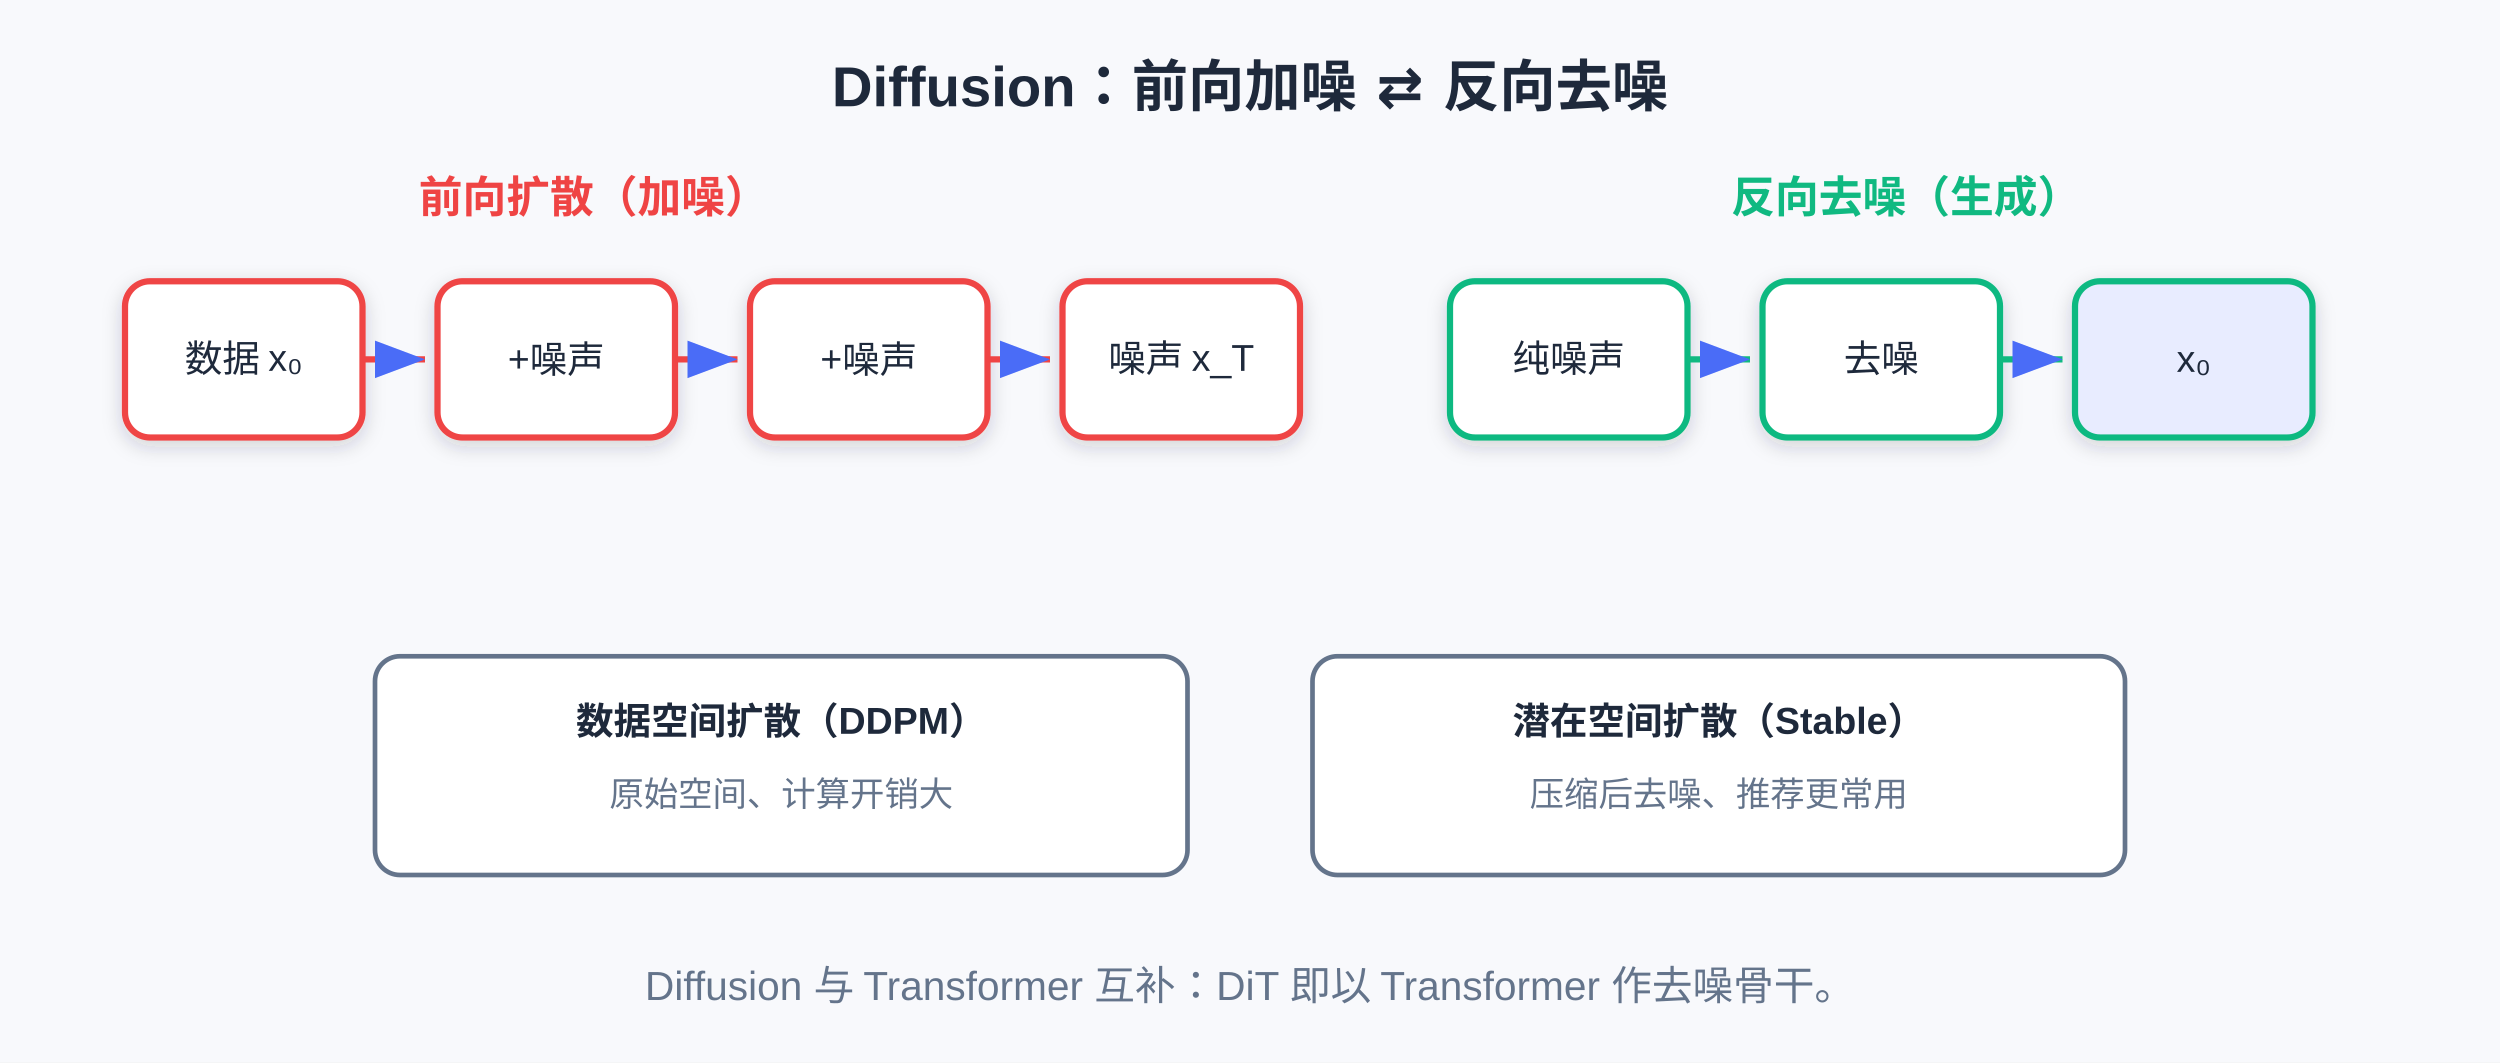
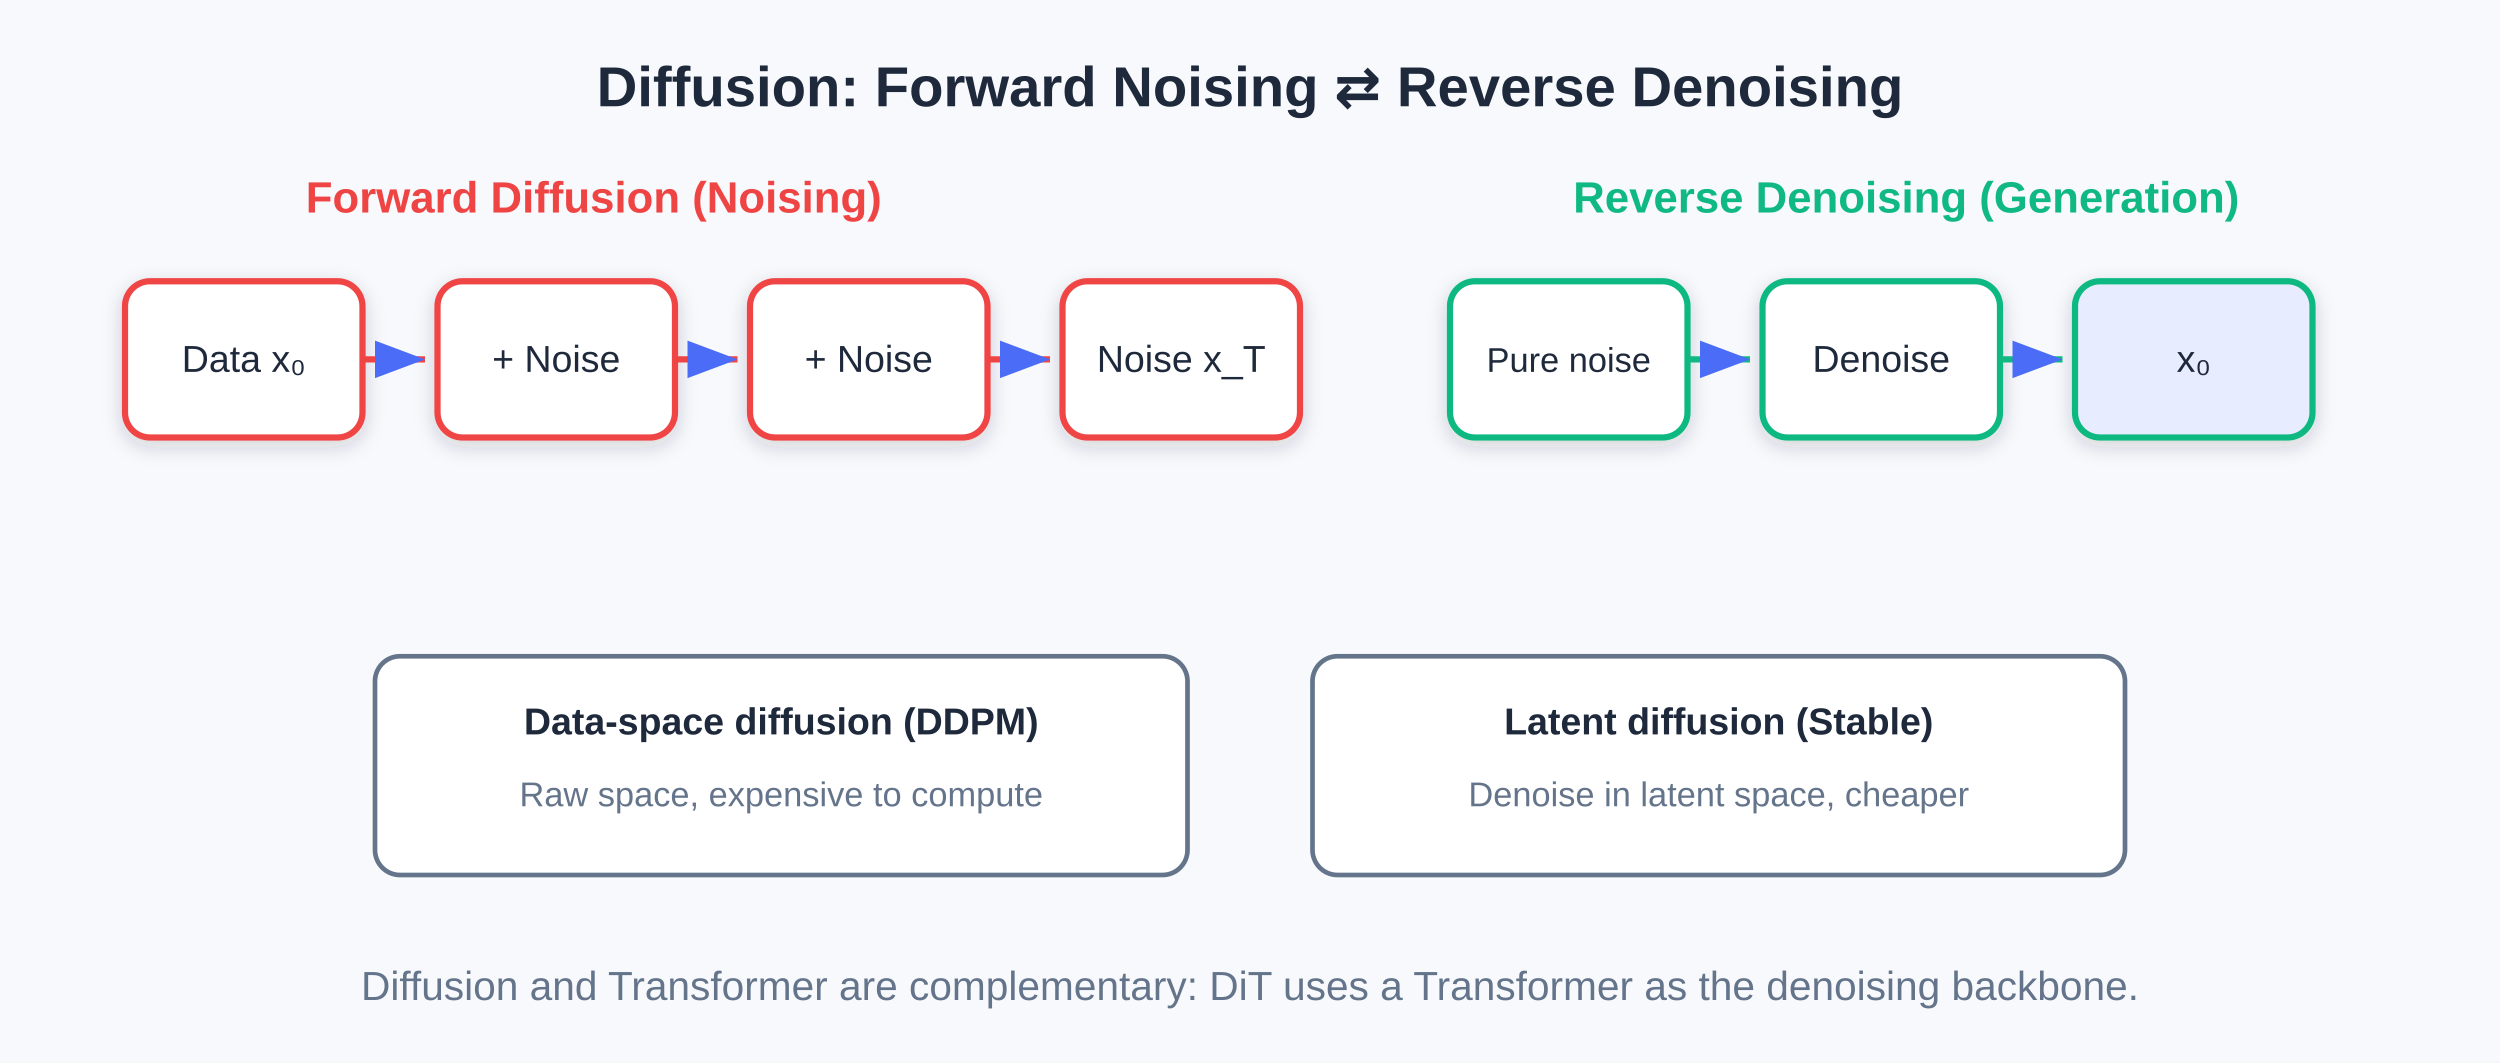
<svg xmlns="http://www.w3.org/2000/svg" viewBox="0 0 800 340" width="800" font-family="Arial, sans-serif">
  <defs>
    <marker id="ad" markerWidth="10" markerHeight="10" refX="8" refY="3" orient="auto" markerUnits="strokeWidth">
      <path d="M0,0 L8,3 L0,6 Z" fill="#4A6CF7" />
    </marker>
    <filter id="sd" x="-20%" y="-20%" width="140%" height="140%">
      <feDropShadow dx="0" dy="2" stdDeviation="3" flood-color="#1e293b" flood-opacity="0.18" />
    </filter>
  </defs>
  <rect width="800" height="340" fill="#f8f9fc" />
-   <text x="400" y="34" text-anchor="middle" font-size="18" font-weight="700" fill="#1e293b">Diffusion：前向加噪 ⇄ 反向去噪</text>
-   <text x="190" y="68" text-anchor="middle" font-size="14" font-weight="700" fill="#ef4444">前向扩散（加噪）</text>
+   <text x="400" y="34" text-anchor="middle" font-size="18" font-weight="700" fill="#1e293b">Diffusion: Forward Noising ⇄ Reverse Denoising</text>
+   <text x="190" y="68" text-anchor="middle" font-size="14" font-weight="700" fill="#ef4444">Forward Diffusion (Noising)</text>
  <g text-anchor="middle" font-size="12" fill="#1e293b">
    <rect x="40" y="90" width="76" height="50" rx="8" fill="#ffffff" stroke="#ef4444" stroke-width="2" filter="url(#sd)" />
-     <text x="78" y="119">数据 x₀</text>
+     <text x="78" y="119">Data x₀</text>
    <rect x="140" y="90" width="76" height="50" rx="8" fill="#ffffff" stroke="#ef4444" stroke-width="2" filter="url(#sd)" />
-     <text x="178" y="119">+噪声</text>
+     <text x="178" y="119">+ Noise</text>
    <rect x="240" y="90" width="76" height="50" rx="8" fill="#ffffff" stroke="#ef4444" stroke-width="2" filter="url(#sd)" />
-     <text x="278" y="119">+噪声</text>
+     <text x="278" y="119">+ Noise</text>
    <rect x="340" y="90" width="76" height="50" rx="8" fill="#ffffff" stroke="#ef4444" stroke-width="2" filter="url(#sd)" />
-     <text x="378" y="119">噪声 x_T</text>
+     <text x="378" y="119">Noise x_T</text>
  </g>
  <line x1="116" y1="115" x2="136" y2="115" stroke="#ef4444" stroke-width="2" marker-end="url(#ad)" />
  <line x1="216" y1="115" x2="236" y2="115" stroke="#ef4444" stroke-width="2" marker-end="url(#ad)" />
  <line x1="316" y1="115" x2="336" y2="115" stroke="#ef4444" stroke-width="2" marker-end="url(#ad)" />
-   <text x="610" y="68" text-anchor="middle" font-size="14" font-weight="700" fill="#10b981">反向去噪（生成）</text>
+   <text x="610" y="68" text-anchor="middle" font-size="14" font-weight="700" fill="#10b981">Reverse Denoising (Generation)</text>
  <g text-anchor="middle" font-size="12" fill="#1e293b">
    <rect x="464" y="90" width="76" height="50" rx="8" fill="#ffffff" stroke="#10b981" stroke-width="2" filter="url(#sd)" />
-     <text x="502" y="119">纯噪声</text>
+     <text x="502" y="119" font-size="11">Pure noise</text>
    <rect x="564" y="90" width="76" height="50" rx="8" fill="#ffffff" stroke="#10b981" stroke-width="2" filter="url(#sd)" />
-     <text x="602" y="119">去噪</text>
+     <text x="602" y="119">Denoise</text>
    <rect x="664" y="90" width="76" height="50" rx="8" fill="#e8ecff" stroke="#10b981" stroke-width="2" filter="url(#sd)" />
    <text x="702" y="119">x₀</text>
  </g>
  <line x1="540" y1="115" x2="560" y2="115" stroke="#10b981" stroke-width="2" marker-end="url(#ad)" />
  <line x1="640" y1="115" x2="660" y2="115" stroke="#10b981" stroke-width="2" marker-end="url(#ad)" />
  <rect x="120" y="210" width="260" height="70" rx="8" fill="#ffffff" stroke="#64748b" stroke-width="1.5" />
-   <text x="250" y="235" text-anchor="middle" font-size="12" font-weight="600" fill="#1e293b">数据空间扩散（DDPM）</text>
-   <text x="250" y="258" text-anchor="middle" font-size="11" fill="#64748b">原始空间、计算开销大</text>
+   <text x="250" y="235" text-anchor="middle" font-size="12" font-weight="600" fill="#1e293b">Data-space diffusion (DDPM)</text>
+   <text x="250" y="258" text-anchor="middle" font-size="11" fill="#64748b">Raw space, expensive to compute</text>
  <rect x="420" y="210" width="260" height="70" rx="8" fill="#ffffff" stroke="#64748b" stroke-width="1.5" />
-   <text x="550" y="235" text-anchor="middle" font-size="12" font-weight="600" fill="#1e293b">潜在空间扩散（Stable）</text>
-   <text x="550" y="258" text-anchor="middle" font-size="11" fill="#64748b">压缩后去噪、推荐更常用</text>
-   <text x="400" y="320" text-anchor="middle" font-size="13" fill="#64748b">Diffusion 与 Transformer 互补：DiT 即以 Transformer 作去噪骨干。</text>
+   <text x="550" y="235" text-anchor="middle" font-size="12" font-weight="600" fill="#1e293b">Latent diffusion (Stable)</text>
+   <text x="550" y="258" text-anchor="middle" font-size="11" fill="#64748b">Denoise in latent space, cheaper</text>
+   <text x="400" y="320" text-anchor="middle" font-size="13" fill="#64748b">Diffusion and Transformer are complementary: DiT uses a Transformer as the denoising backbone.</text>
</svg>
